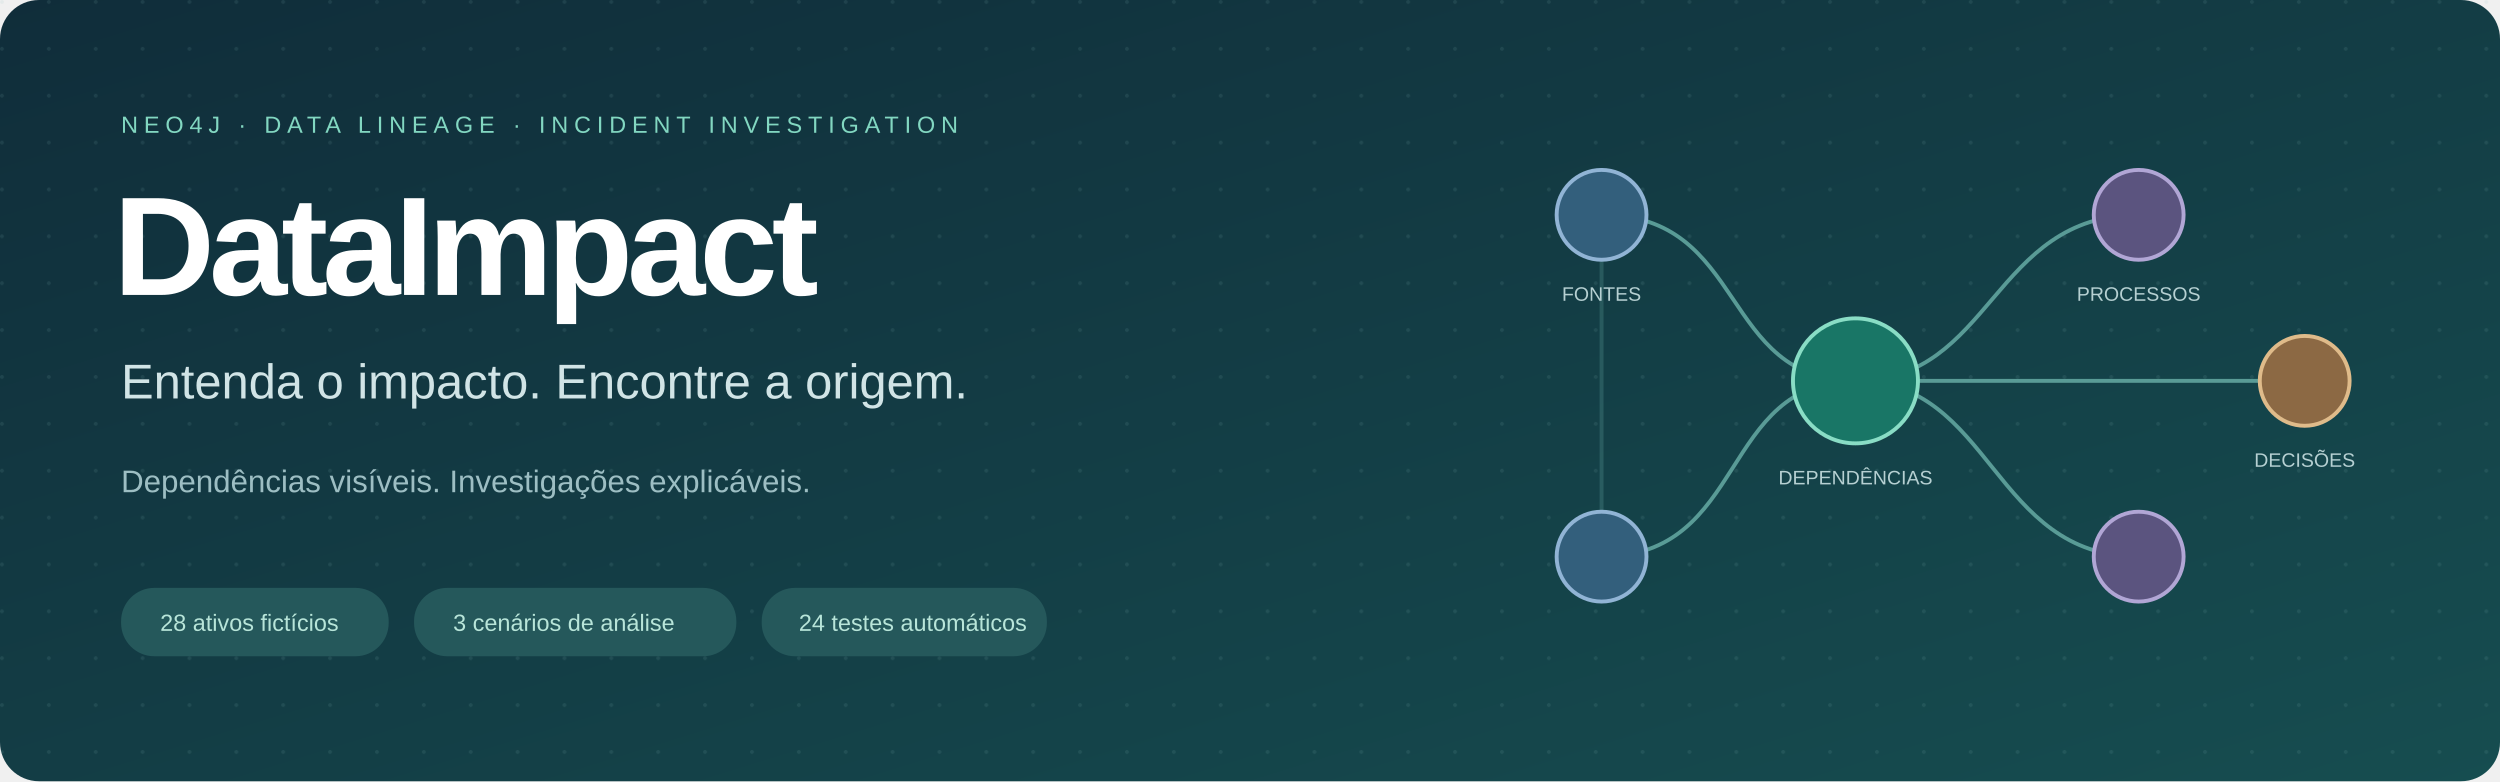
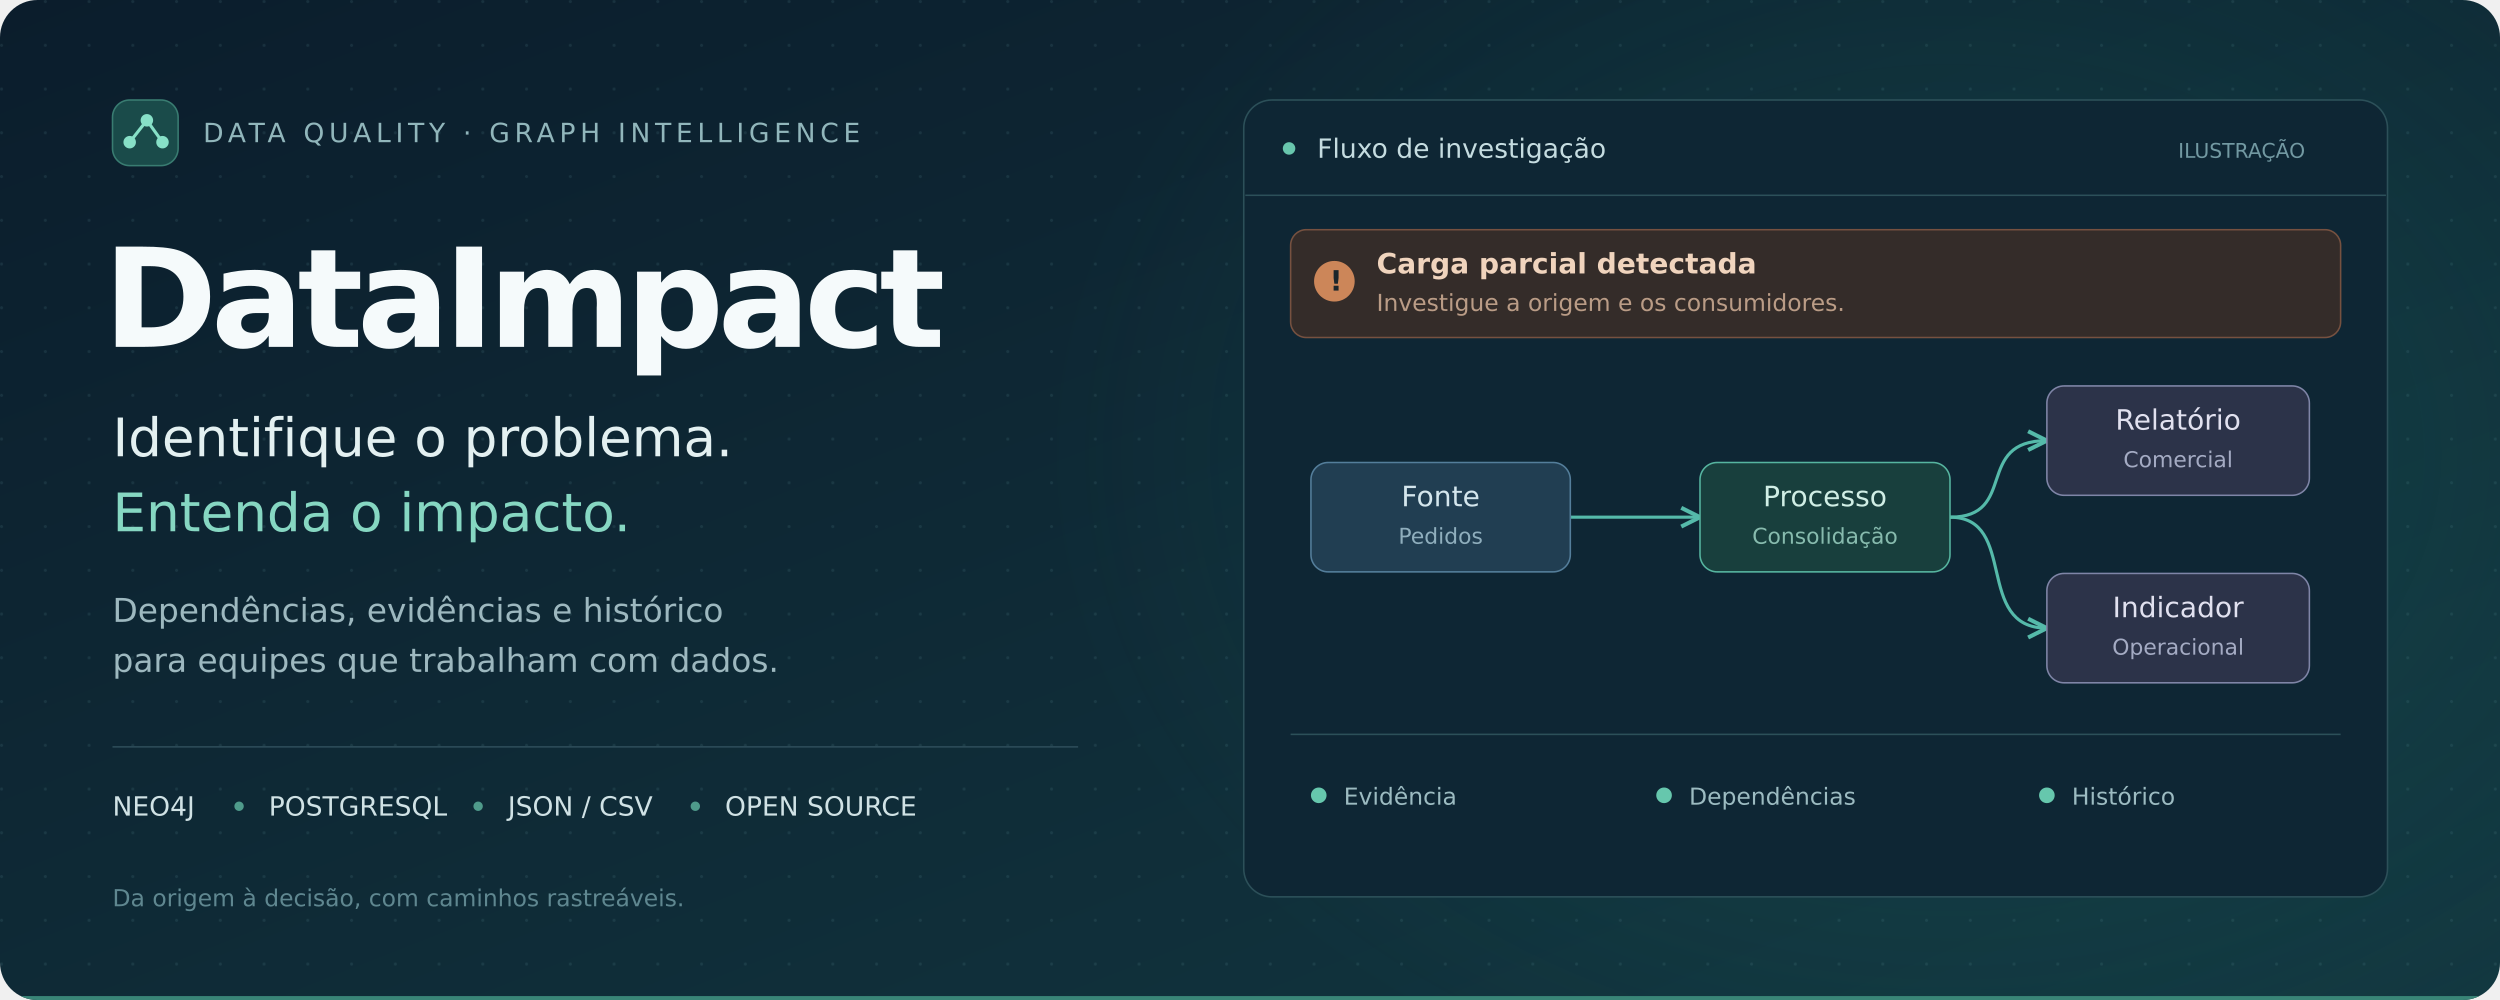
- <svg xmlns="http://www.w3.org/2000/svg" width="1280" height="400" viewBox="0 0 1280 400" role="img" aria-labelledby="title desc">
+ <svg xmlns="http://www.w3.org/2000/svg" width="1600" height="640" viewBox="0 0 1600 640" role="img" aria-labelledby="title description">
  <defs>
-     <linearGradient id="bg" x2="1" y2="1">
-       <stop stop-color="#102d3a" />
-       <stop offset="1" stop-color="#164d50" />
+     <linearGradient id="background" x1="0" y1="0" x2="1" y2="1">
+       <stop stop-color="#0b1d2c" />
+       <stop offset="1" stop-color="#123740" />
    </linearGradient>
-     <pattern id="grid" width="24" height="24" patternUnits="userSpaceOnUse">
-       <circle cx="1" cy="1" r="1" fill="#89bcb9" opacity=".12" />
+     <radialGradient id="light">
+       <stop stop-color="#208d7b" stop-opacity=".2" />
+       <stop offset="1" stop-color="#208d7b" stop-opacity="0" />
+     </radialGradient>
+     <pattern id="dots" width="28" height="28" patternUnits="userSpaceOnUse">
+       <circle cx="1" cy="1" r="1" fill="#6ea5a9" opacity=".13" />
    </pattern>
+     <marker id="arrow" markerWidth="8" markerHeight="8" refX="7" refY="4" orient="auto">
+       <path d="M1 1L7 4L1 7" fill="none" stroke="#55baaa" stroke-width="1.3" />
+     </marker>
+     <clipPath id="clip">
+       <rect width="1600" height="640" rx="24" />
+     </clipPath>
  </defs>
-   <rect width="1280" height="400" rx="20" fill="url(#bg)" />
-   <rect width="1280" height="400" fill="url(#grid)" />
-   <g font-family="Arial, sans-serif">
-     <text x="62" y="68" fill="#82d7c1" font-size="12" letter-spacing="3">NEO4J · DATA LINEAGE · INCIDENT INVESTIGATION</text>
-     <text x="58" y="151" fill="#fff" font-size="72" font-weight="700" letter-spacing="-3">DataImpact</text>
-     <text x="62" y="204" fill="#d1e4e6" font-size="25">Entenda o impacto. Encontre a origem.</text>
-     <text x="62" y="252" fill="#9dbec3" font-size="16">Dependências visíveis. Investigações explicáveis.</text>
-     <rect x="62" y="301" width="137" height="35" rx="17" fill="#25585b" />
-     <text x="82" y="323" fill="#b8e5d9" font-size="12">28 ativos fictícios</text>
-     <rect x="212" y="301" width="165" height="35" rx="17" fill="#25585b" />
-     <text x="232" y="323" fill="#b8e5d9" font-size="12">3 cenários de análise</text>
-     <rect x="390" y="301" width="146" height="35" rx="17" fill="#25585b" />
-     <text x="409" y="323" fill="#b8e5d9" font-size="12">24 testes automáticos</text>
-   </g>
-   <g fill="none" stroke="#599b96" stroke-width="2">
-     <path d="M820 110 C895 110 880 195 950 195 S1020 110 1095 110" />
-     <path d="M820 285 C895 285 880 195 950 195 S1020 285 1095 285" />
-     <path d="M950 195 H1180" />
-     <path d="M820 110 V285" opacity=".3" />
-   </g>
-   <g stroke-width="2">
-     <circle cx="820" cy="110" r="23" fill="#335f7c" stroke="#91b4d5" />
-     <circle cx="820" cy="285" r="23" fill="#335f7c" stroke="#91b4d5" />
-     <circle cx="950" cy="195" r="32" fill="#197666" stroke="#89ddc5" />
-     <circle cx="1095" cy="110" r="23" fill="#5b547f" stroke="#b1a6d5" />
-     <circle cx="1095" cy="285" r="23" fill="#5b547f" stroke="#b1a6d5" />
-     <circle cx="1180" cy="195" r="23" fill="#8c6944" stroke="#dfbb8a" />
-   </g>
-   <g font-family="Arial,sans-serif" font-size="10" fill="#b6d0d2" text-anchor="middle">
-     <text x="820" y="154">FONTES</text>
-     <text x="950" y="248">DEPENDÊNCIAS</text>
-     <text x="1095" y="154">PROCESSOS</text>
-     <text x="1180" y="239">DECISÕES</text>
+   <g clip-path="url(#clip)">
+     <rect width="1600" height="640" fill="url(#background)" />
+     <rect width="1600" height="640" fill="url(#dots)" />
+     <ellipse cx="1250" cy="290" rx="590" ry="450" fill="url(#light)" />
+     <path d="M0 639H1600" stroke="#398577" stroke-width="3" />
+     <g font-family="DejaVu Sans,Arial,sans-serif">
+       <rect x="72" y="64" width="42" height="42" rx="11" fill="#1a4b4a" stroke="#397c71" />
+       <g stroke="#87e0c7" stroke-width="2" fill="#87e0c7">
+         <path d="M83 91L94 77L104 91" fill="none" />
+         <circle cx="83" cy="91" r="3" />
+         <circle cx="94" cy="77" r="3" />
+         <circle cx="104" cy="91" r="3" />
+       </g>
+       <text x="130" y="91" fill="#91b6bb" font-size="17" letter-spacing="3">DATA QUALITY · GRAPH INTELLIGENCE</text>
+       <text x="66" y="222" fill="#f5fafb" font-size="88" font-weight="700" letter-spacing="-4">DataImpact</text>
+       <text x="72" y="292" fill="#e3f0f1" font-size="34" font-weight="500">Identifique o problema.</text>
+       <text x="72" y="340" fill="#86d7c2" font-size="34" font-weight="500">Entenda o impacto.</text>
+       <text x="72" y="398" fill="#9db8bf" font-size="21">Dependências, evidências e histórico</text>
+       <text x="72" y="430" fill="#9db8bf" font-size="21">para equipes que trabalham com dados.</text>
+       <path d="M72 478H690" stroke="#2c4b58" />
+       <text x="72" y="522" fill="#d0e2e5" font-size="17">NEO4J</text>
+       <circle cx="153" cy="516" r="3" fill="#4f9b8b" />
+       <text x="172" y="522" fill="#d0e2e5" font-size="17">POSTGRESQL</text>
+       <circle cx="306" cy="516" r="3" fill="#4f9b8b" />
+       <text x="325" y="522" fill="#d0e2e5" font-size="17">JSON / CSV</text>
+       <circle cx="445" cy="516" r="3" fill="#4f9b8b" />
+       <text x="464" y="522" fill="#d0e2e5" font-size="17">OPEN SOURCE</text>
+       <text x="72" y="580" fill="#5f8790" font-size="15">Da origem à decisão, com caminhos rastreáveis.</text>
+       <rect x="796" y="64" width="732" height="510" rx="18" fill="#0e2634" stroke="#2c5059" />
+       <path d="M797 125H1527" stroke="#2c5059" />
+       <circle cx="825" cy="95" r="4" fill="#68c6ad" />
+       <text x="843" y="101" fill="#c5dce0" font-size="17">Fluxo de investigação</text>
+       <text x="1394" y="101" fill="#7299a2" font-size="13">ILUSTRAÇÃO</text>
+       <rect x="826" y="147" width="672" height="69" rx="10" fill="#342c29" stroke="#765140" />
+       <circle cx="854" cy="180" r="13" fill="#cc8659" />
+       <text x="851" y="186" fill="#1b252b" font-size="18" font-weight="700">!</text>
+       <text x="881" y="175" fill="#f0d4bd" font-size="18" font-weight="600">Carga parcial detectada</text>
+       <text x="881" y="199" fill="#ba9c86" font-size="15">Investigue a origem e os consumidores.</text>
+       <g fill="none" stroke="#55baaa" stroke-width="2" marker-end="url(#arrow)">
+         <path d="M1005 331H1088" />
+         <path d="M1248 331C1292 331 1263 282 1310 282" />
+         <path d="M1248 331C1292 331 1263 402 1310 402" />
+       </g>
+       <rect x="839" y="296" width="166" height="70" rx="11" fill="#213e52" stroke="#547e9b" />
+       <text x="922" y="324" text-anchor="middle" fill="#d4e6ed" font-size="18">Fonte</text>
+       <text x="922" y="348" text-anchor="middle" fill="#8faebd" font-size="14">Pedidos</text>
+       <rect x="1088" y="296" width="160" height="70" rx="11" fill="#183f3d" stroke="#56b5a0" />
+       <text x="1168" y="324" text-anchor="middle" fill="#d0eee5" font-size="18">Processo</text>
+       <text x="1168" y="348" text-anchor="middle" fill="#87bbae" font-size="14">Consolidação</text>
+       <rect x="1310" y="247" width="168" height="70" rx="11" fill="#2c3349" stroke="#7f85a7" />
+       <text x="1394" y="275" text-anchor="middle" fill="#e1e1ef" font-size="18">Relatório</text>
+       <text x="1394" y="299" text-anchor="middle" fill="#a4abc3" font-size="14">Comercial</text>
+       <rect x="1310" y="367" width="168" height="70" rx="11" fill="#2c3349" stroke="#7f85a7" />
+       <text x="1394" y="395" text-anchor="middle" fill="#e1e1ef" font-size="18">Indicador</text>
+       <text x="1394" y="419" text-anchor="middle" fill="#a4abc3" font-size="14">Operacional</text>
+       <path d="M826 470H1498" stroke="#2c5059" />
+       <circle cx="844" cy="509" r="5" fill="#66c7ad" />
+       <text x="860" y="515" fill="#9cbbc1" font-size="15">Evidência</text>
+       <circle cx="1065" cy="509" r="5" fill="#66c7ad" />
+       <text x="1081" y="515" fill="#9cbbc1" font-size="15">Dependências</text>
+       <circle cx="1310" cy="509" r="5" fill="#66c7ad" />
+       <text x="1326" y="515" fill="#9cbbc1" font-size="15">Histórico</text>
+     </g>
  </g>
</svg>
